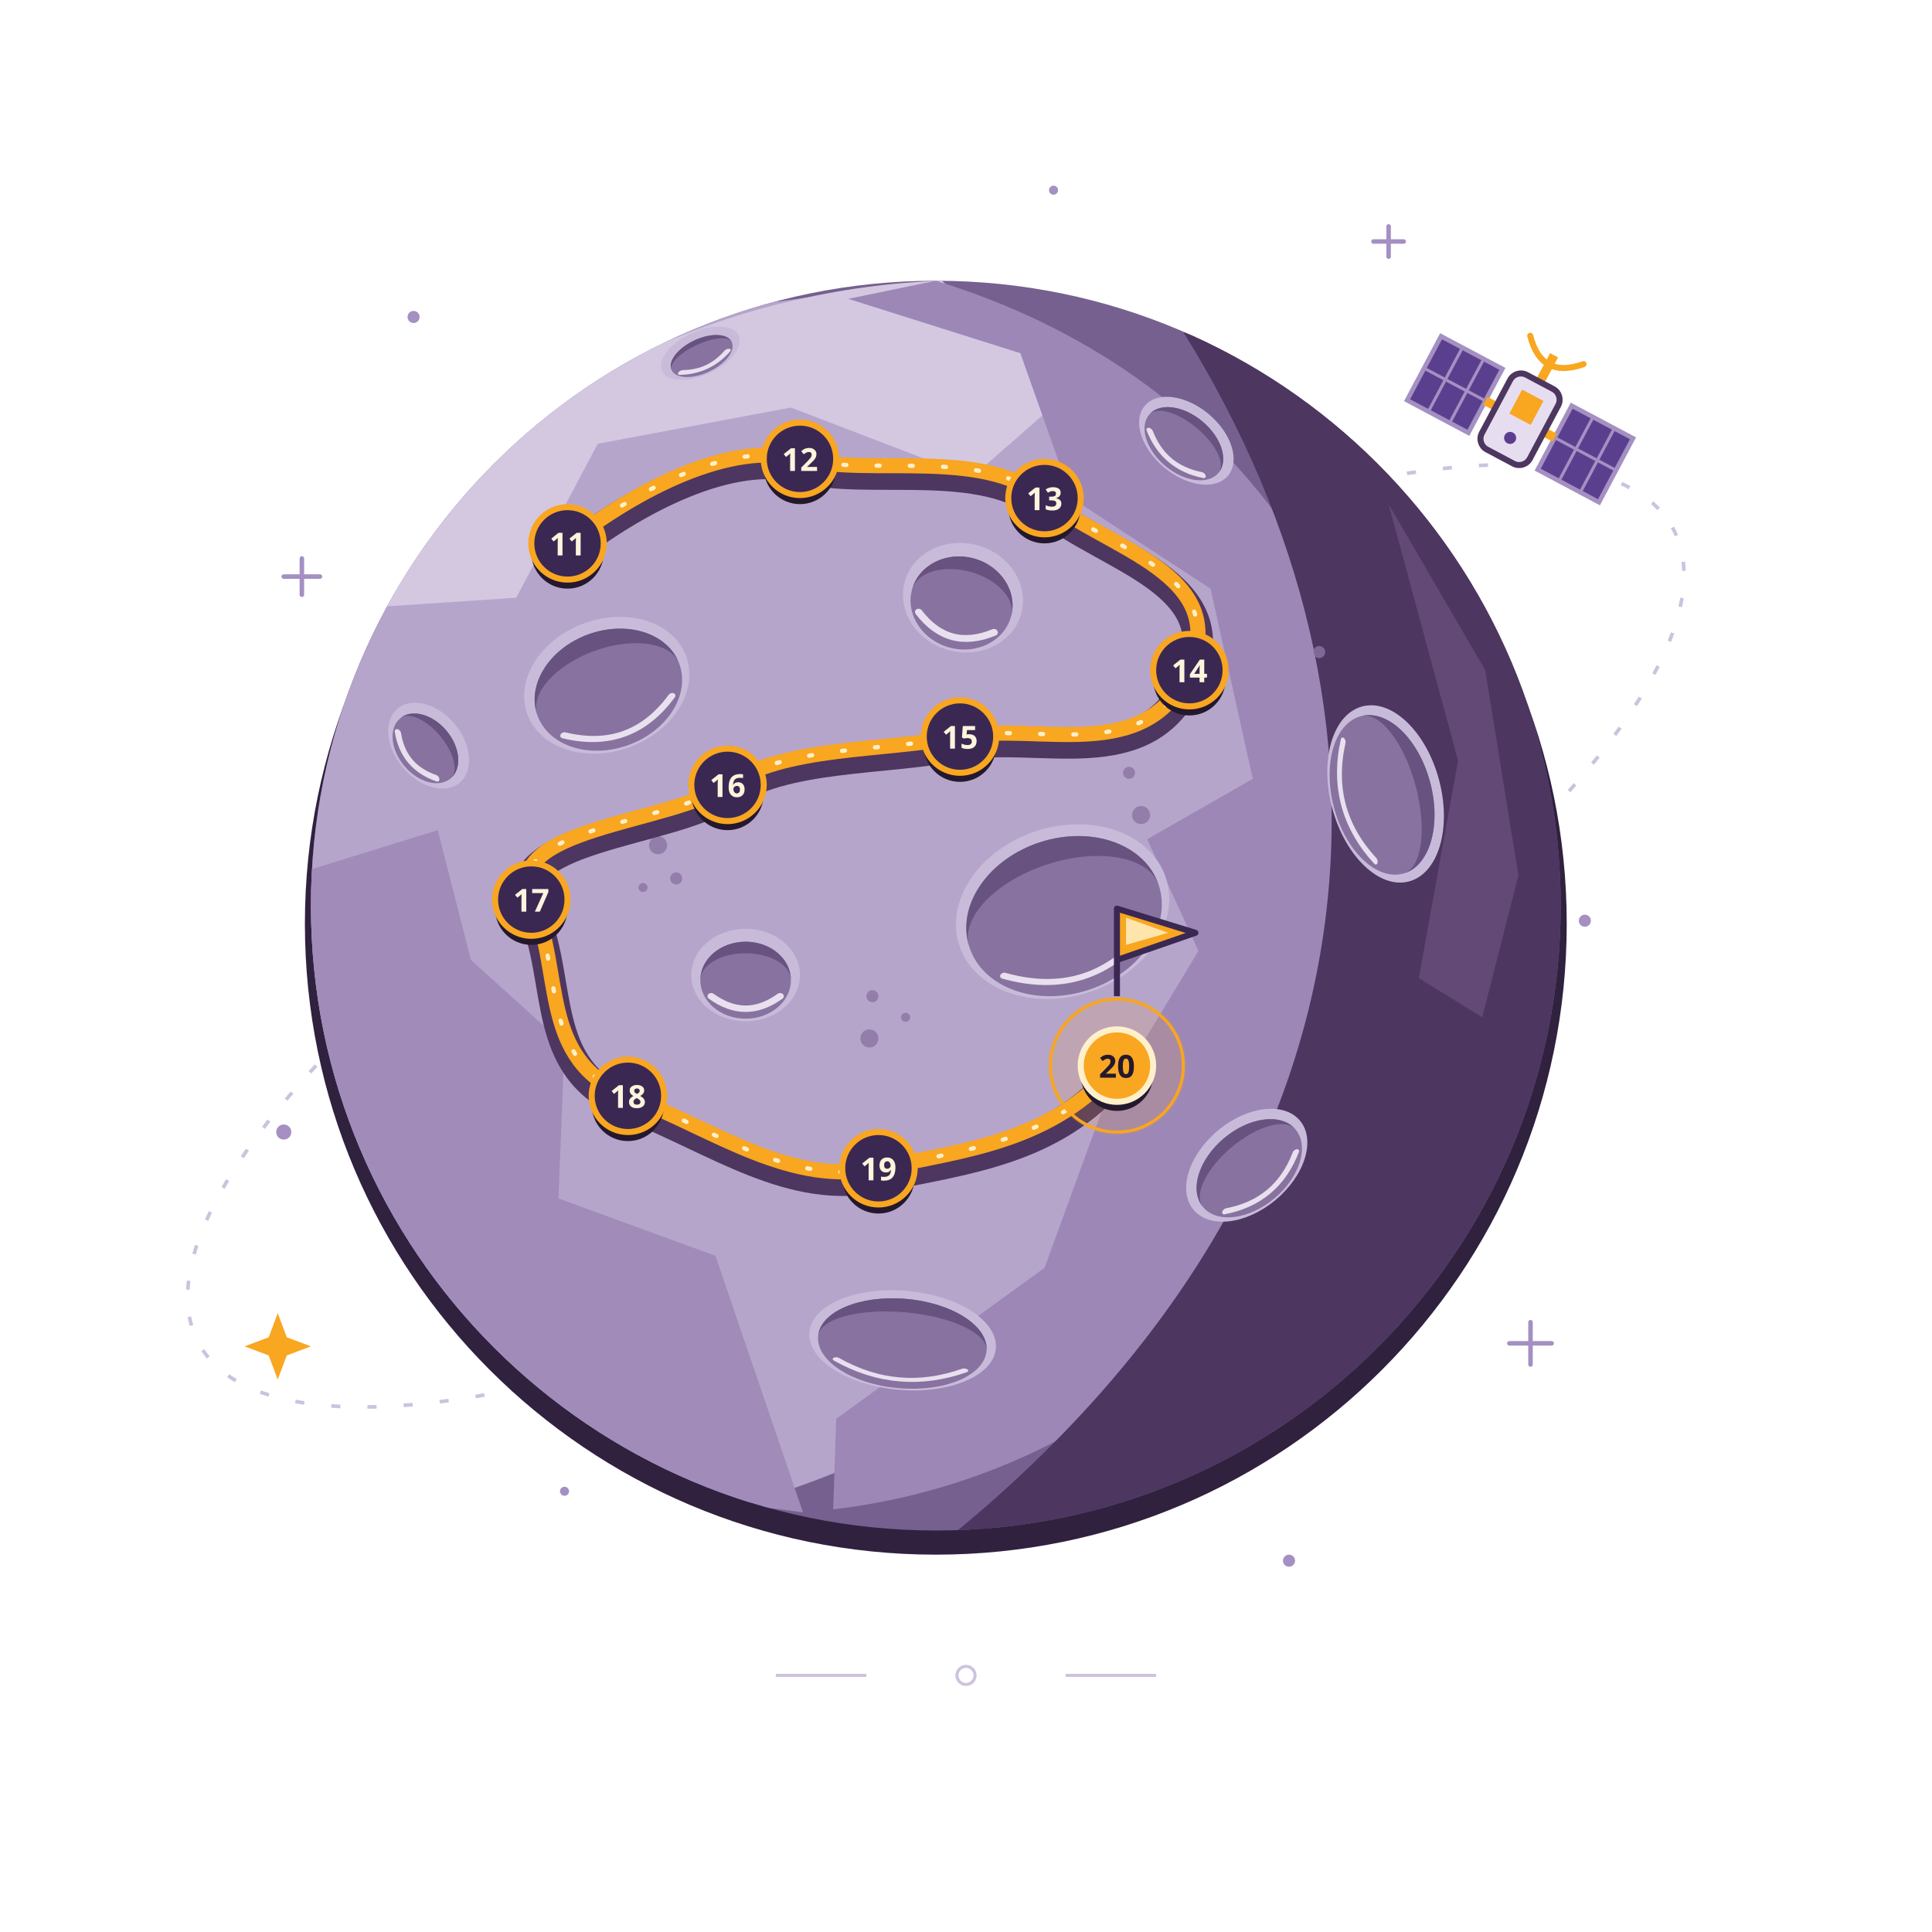
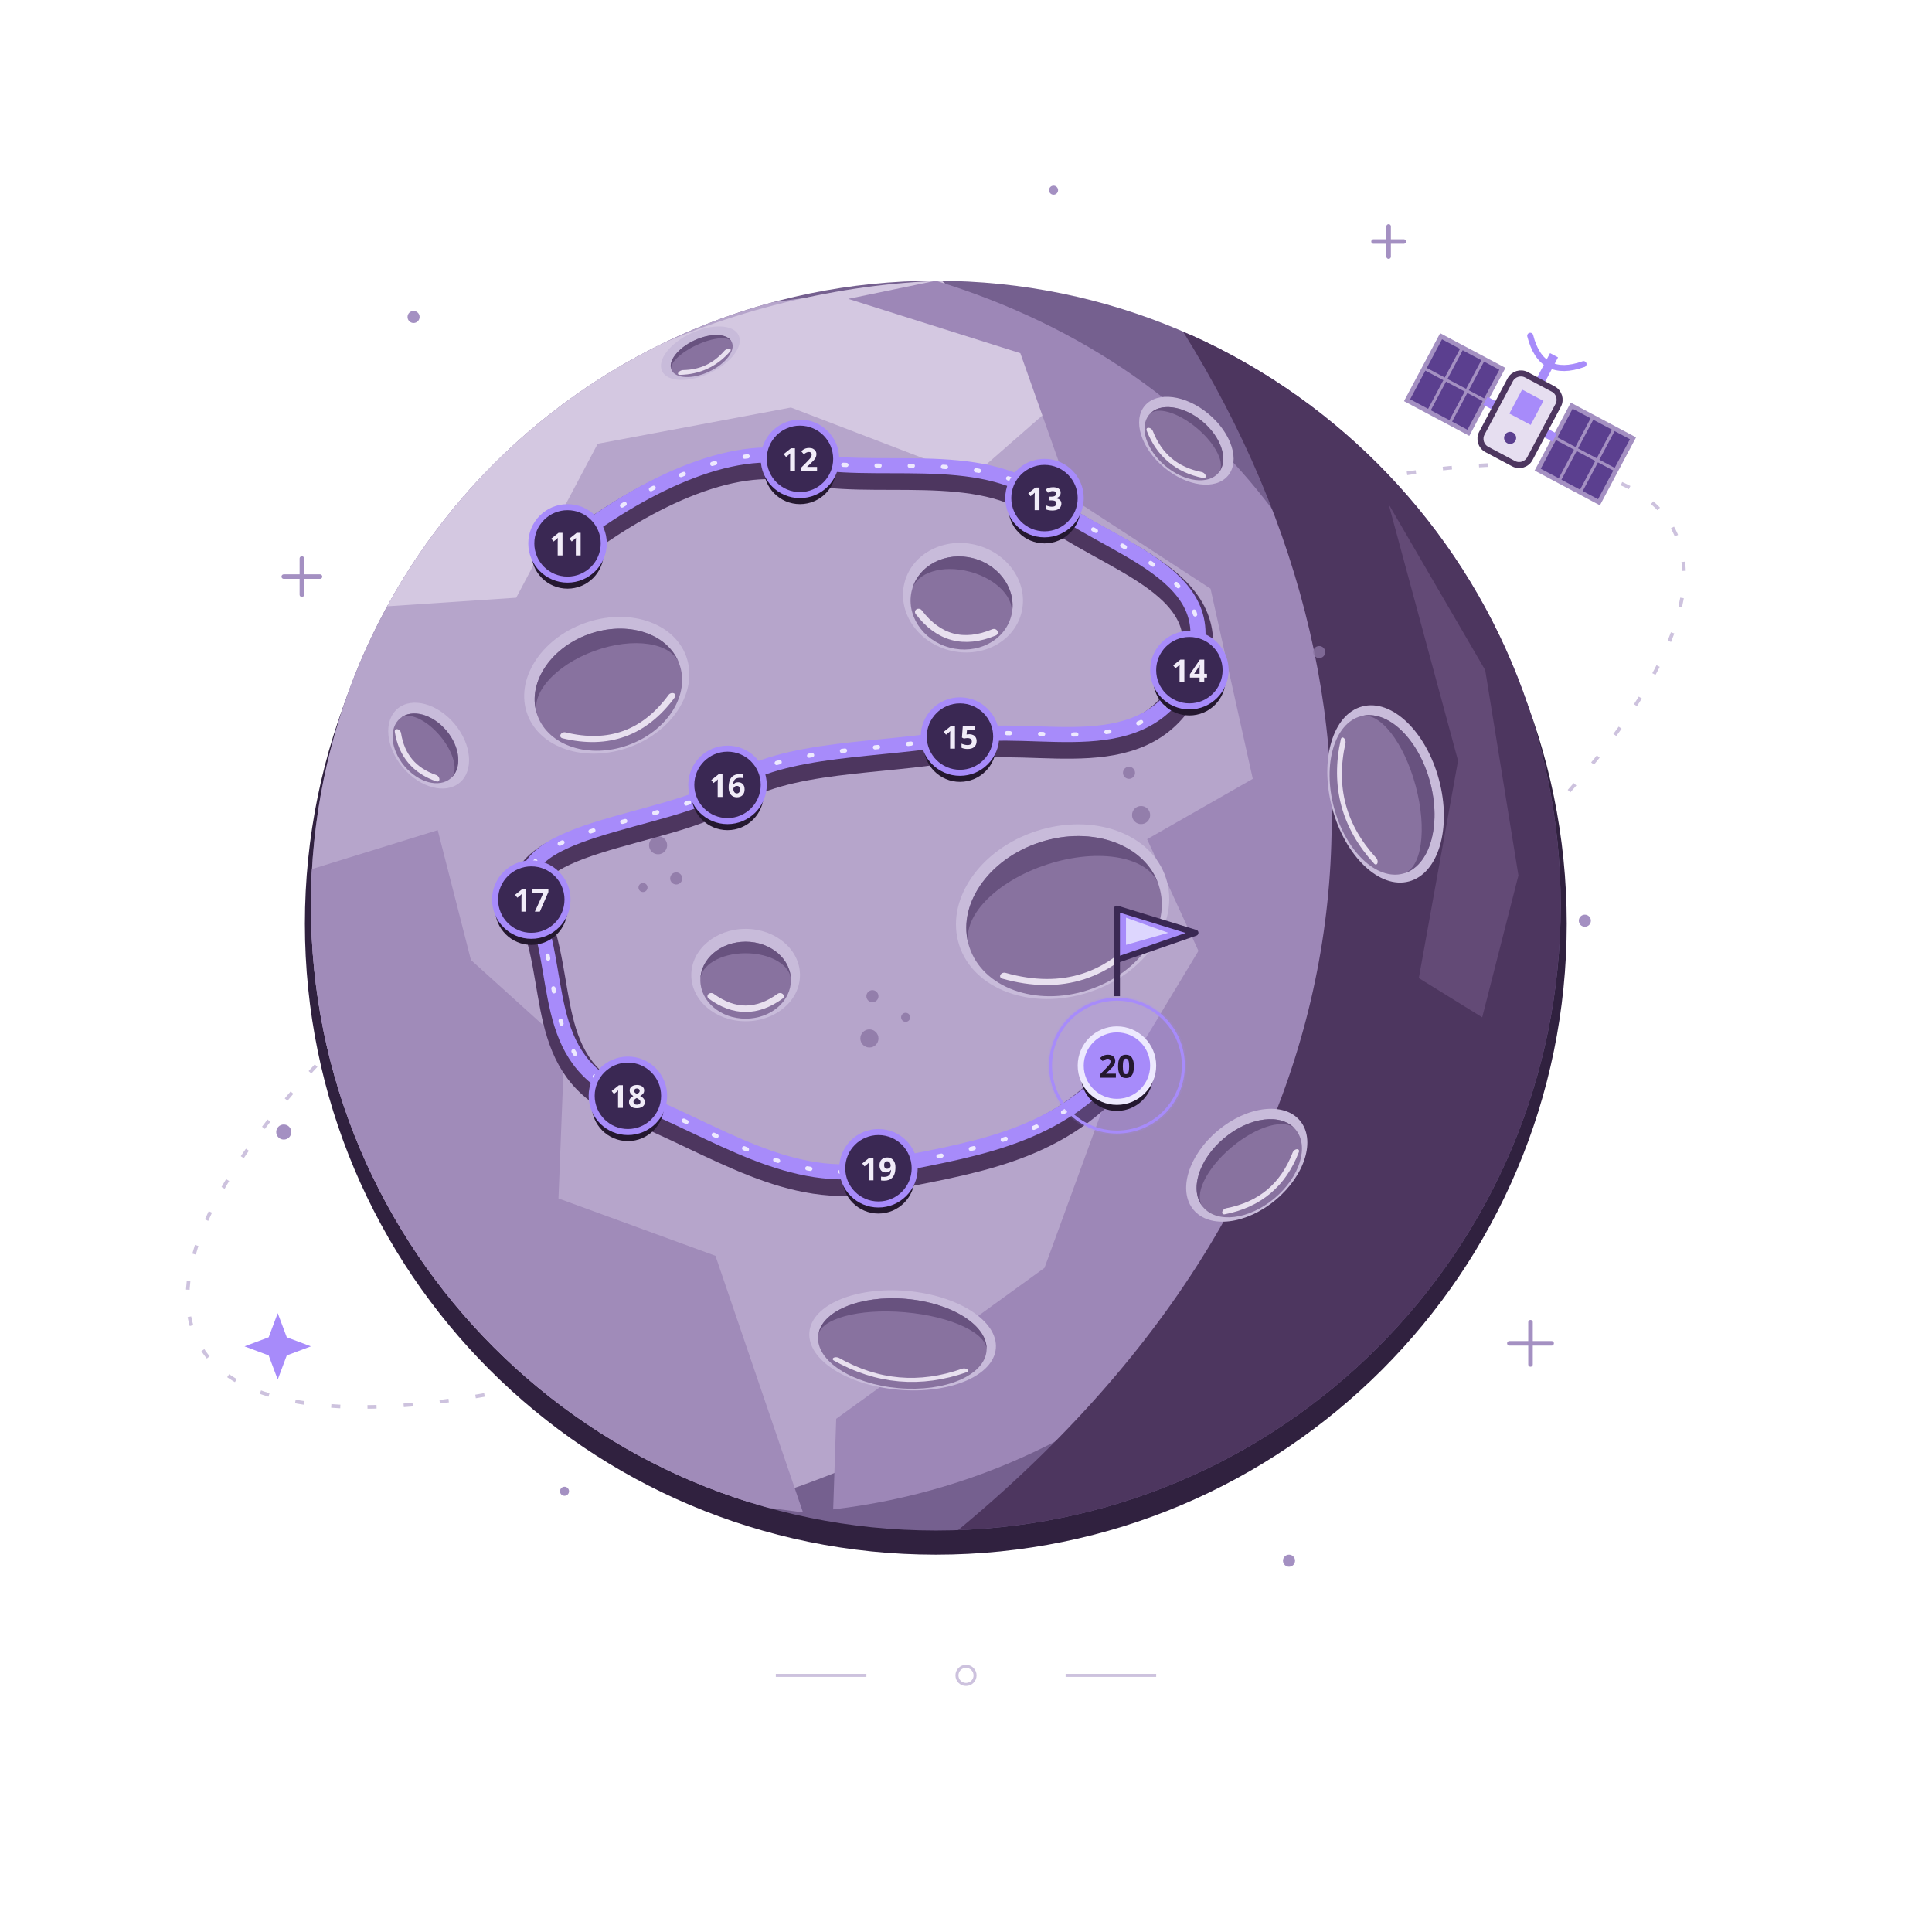
<svg xmlns="http://www.w3.org/2000/svg" viewBox="0 0 640 640" fill="none">
  <style>
    @media (prefers-reduced-motion: no-preference) {
      .orbit-track { animation: orbit-dash 28s linear infinite; }
      .lunar-satellite { transform-origin: 310px 300px; animation: satellite-orbit 45s linear infinite; }
      .lunar-stars { animation: star-breathe 5s ease-in-out infinite alternate; }
    }
    @keyframes orbit-dash { to { stroke-dashoffset: -240; } }
    @keyframes satellite-orbit { to { transform: rotate(360deg); } }
    @keyframes star-breathe { from { opacity: .4; } to { opacity: 1; } }
  </style>
  <defs>
    <clipPath id="moon-disc">
      <circle cx="310" cy="300" r="207" />
    </clipPath>
  </defs>
  <ellipse class="orbit-track" cx="310" cy="310" rx="279" ry="89" transform="rotate(-29 310 310)" stroke="#a490c2" stroke-width="1.2" stroke-dasharray="3 9" opacity=".55" />
  <g class="lunar-stars" fill="#a490c2">
    <circle cx="137" cy="105" r="2" />
    <circle cx="525" cy="305" r="2" />
    <circle cx="94" cy="375" r="2.5" />
    <circle cx="427" cy="517" r="2" />
    <circle cx="349" cy="63" r="1.5" />
    <circle cx="187" cy="494" r="1.5" />
  </g>
  <g stroke="#a490c2" stroke-width="1.5" stroke-linecap="round">
    <path d="M94 191 h12 m-6 -6 v12 M455 80 h10 m-5 -5 v10 M500 445 h14 m-7 -7 v14" />
  </g>
-   <path d="M89 443 l3 -8 3 8 8 3 -8 3 -3 8 -3 -8 -8 -3Z" fill="#f9a620" />
+   <path d="M89 443 l3 -8 3 8 8 3 -8 3 -3 8 -3 -8 -8 -3Z" fill="#a78bfa" />
  <circle cx="310" cy="306" r="209" fill="#30213f" />
  <circle cx="310" cy="300" r="207" fill="#75608f" />
  <g clip-path="url(#moon-disc)">
    <path d="M310 93 C416 142 455 225 425 330 C402 414 335 473 244 499 L96 459 L72 267 L150 114Z" fill="#b6a5cb" />
    <path d="M312 93 C247 95 159 126 126 201 L171 198 L198 147 L262 135 L322 158 L354 130Z" fill="#d4c8e1" />
    <path d="M103 288 L145 275 L156 318 L187 346 L185 397 L237 416 L266 501 L160 487 L102 385Z" fill="#a08bb9" />
    <path d="M281 99 L338 117 L355 165 L401 195 L415 258 L380 278 L397 315 L365 368 L346 420 L277 470 L276 500 C378 488 456 406 462 306 C466 204 408 123 310 93Z" fill="#9d87b7" />
    <path d="M392 110 C471 237 461 389 316 508 C462 509 533 398 521 272 C511 199 461 137 392 110Z" fill="#4d365f" />
    <path d="M460 167 L492 222 L503 290 L491 337 L470 324 L483 252Z" fill="#634a76" />
    <g transform="translate(201 227) rotate(-20) scale(1 0.78)">
      <circle r="28" fill="#c8bbda" />
      <circle cy="2" r="25" fill="#88729f" />
      <path d="M-25 2 A25 25 0 0 1 25 2 A25 17.5 0 0 0 -25 2" fill="#68527f" />
      <path d="M-19 13.75 Q0 30 19 13.75" stroke="#e8e0ef" stroke-width="2.5" stroke-linecap="round" />
    </g>
    <g transform="translate(319 198) rotate(15) scale(1 0.9)">
      <circle r="20" fill="#c8bbda" />
      <circle cy="2" r="17" fill="#88729f" />
      <path d="M-17 2 A17 17 0 0 1 17 2 A17 11.9 0 0 0 -17 2" fill="#68527f" />
      <path d="M-12.92 9.35 Q0 20.4 12.92 9.35" stroke="#e8e0ef" stroke-width="2.5" stroke-linecap="round" />
    </g>
    <g transform="translate(352 302) rotate(-18) scale(1 0.78)">
      <circle r="36" fill="#c8bbda" />
      <circle cy="2" r="33" fill="#88729f" />
      <path d="M-33 2 A33 33 0 0 1 33 2 A33 23.1 0 0 0 -33 2" fill="#68527f" />
      <path d="M-25.08 18.15 Q0 39.6 25.08 18.15" stroke="#e8e0ef" stroke-width="2.5" stroke-linecap="round" />
    </g>
    <g transform="translate(247 323) rotate(0) scale(1 0.85)">
      <circle r="18" fill="#c8bbda" />
      <circle cy="2" r="15" fill="#88729f" />
      <path d="M-15 2 A15 15 0 0 1 15 2 A15 10.5 0 0 0 -15 2" fill="#68527f" />
      <path d="M-11.4 8.25 Q0 18 11.4 8.25" stroke="#e8e0ef" stroke-width="2.5" stroke-linecap="round" />
    </g>
    <g transform="translate(299 444) rotate(5) scale(1 0.53)">
      <circle r="31" fill="#c8bbda" />
      <circle cy="2" r="28" fill="#88729f" />
      <path d="M-28 2 A28 28 0 0 1 28 2 A28 19.6 0 0 0 -28 2" fill="#68527f" />
      <path d="M-21.28 15.4 Q0 33.6 21.28 15.4" stroke="#e8e0ef" stroke-width="2.5" stroke-linecap="round" />
    </g>
    <g transform="translate(142 247) rotate(50) scale(1 0.7)">
      <circle r="16" fill="#c8bbda" />
      <circle cy="2" r="13" fill="#88729f" />
      <path d="M-13 2 A13 13 0 0 1 13 2 A13 9.1 0 0 0 -13 2" fill="#68527f" />
      <path d="M-9.88 7.15 Q0 15.6 9.88 7.15" stroke="#e8e0ef" stroke-width="2.5" stroke-linecap="round" />
    </g>
    <g transform="translate(393 146) rotate(40) scale(1 0.64)">
      <circle r="18" fill="#c8bbda" />
      <circle cy="2" r="15" fill="#88729f" />
      <path d="M-15 2 A15 15 0 0 1 15 2 A15 10.5 0 0 0 -15 2" fill="#68527f" />
      <path d="M-11.4 8.25 Q0 18 11.4 8.25" stroke="#e8e0ef" stroke-width="2.5" stroke-linecap="round" />
    </g>
    <g transform="translate(413 386) rotate(-40) scale(1 0.65)">
      <circle r="23" fill="#c8bbda" />
      <circle cy="2" r="20" fill="#88729f" />
      <path d="M-20 2 A20 20 0 0 1 20 2 A20 14 0 0 0 -20 2" fill="#68527f" />
      <path d="M-15.2 11 Q0 24 15.2 11" stroke="#e8e0ef" stroke-width="2.5" stroke-linecap="round" />
    </g>
    <g transform="translate(459 263) rotate(75) scale(1 0.61)">
      <circle r="30" fill="#c8bbda" />
      <circle cy="2" r="27" fill="#88729f" />
      <path d="M-27 2 A27 27 0 0 1 27 2 A27 18.9 0 0 0 -27 2" fill="#68527f" />
      <path d="M-20.52 14.85 Q0 32.4 20.52 14.85" stroke="#e8e0ef" stroke-width="2.5" stroke-linecap="round" />
    </g>
    <g transform="translate(232 117) rotate(-25) scale(1 0.52)">
      <circle r="14" fill="#c8bbda" />
      <circle cy="2" r="11" fill="#88729f" />
      <path d="M-11 2 A11 11 0 0 1 11 2 A11 7.7 0 0 0 -11 2" fill="#68527f" />
      <path d="M-8.36 6.05 Q0 13.2 8.36 6.05" stroke="#e8e0ef" stroke-width="2.5" stroke-linecap="round" />
    </g>
    <g fill="#8b74a3" opacity=".8">
      <circle cx="218" cy="280" r="3" />
      <circle cx="224" cy="291" r="2" />
      <circle cx="213" cy="294" r="1.5" />
      <circle cx="288" cy="344" r="3" />
      <circle cx="300" cy="337" r="1.5" />
      <circle cx="289" cy="330" r="2" />
      <circle cx="374" cy="256" r="2" />
      <circle cx="378" cy="270" r="3" />
      <circle cx="437" cy="216" r="2" />
    </g>
  </g>
  <path d="M188 180 C211 162 242 146 265 152 S325 148 346 165 S408 190 394 222 S344 239 318 244 S260 247 241 260 S165 274 176 298 S178 351 208 363 S262 393 291 387 S349 378 370 353" transform="translate(0 3)" stroke="#4d365f" stroke-width="10" stroke-linecap="round" stroke-linejoin="round" />
-   <path d="M188 180 C211 162 242 146 265 152 S325 148 346 165 S408 190 394 222 S344 239 318 244 S260 247 241 260 S165 274 176 298 S178 351 208 363 S262 393 291 387 S349 378 370 353" stroke="#f9a620" stroke-width="5" stroke-linecap="round" stroke-linejoin="round" />
-   <path d="M188 180 C211 162 242 146 265 152 S325 148 346 165 S408 190 394 222 S344 239 318 244 S260 247 241 260 S165 274 176 298 S178 351 208 363 S262 393 291 387 S349 378 370 353" stroke="#fff0cb" stroke-width="1.4" stroke-dasharray="1 10" stroke-linecap="round" />
+   <path d="M188 180 C211 162 242 146 265 152 S325 148 346 165 S408 190 394 222 S344 239 318 244 S260 247 241 260 S165 274 176 298 S178 351 208 363 S262 393 291 387 S349 378 370 353" stroke="#a78bfa" stroke-width="5" stroke-linecap="round" stroke-linejoin="round" />
+   <path d="M188 180 C211 162 242 146 265 152 S325 148 346 165 S408 190 394 222 S344 239 318 244 S260 247 241 260 S165 274 176 298 S178 351 208 363 S262 393 291 387 S349 378 370 353" stroke="#ede9fe" stroke-width="1.4" stroke-dasharray="1 10" stroke-linecap="round" />
  <g transform="translate(188 180)">
    <circle cy="3" r="12" fill="#24182f" />
-     <circle r="12" fill="#3a2853" stroke="#f9a620" stroke-width="2" />
-     <text y="4" text-anchor="middle" fill="#fff4dc" font-family="system-ui, sans-serif" font-size="10.5" font-weight="700">11</text>
+     <circle r="12" fill="#3a2853" stroke="#a78bfa" stroke-width="2" />
+     <text y="4" text-anchor="middle" fill="#f1ecf8" font-family="system-ui, sans-serif" font-size="10.5" font-weight="700">11</text>
  </g>
  <g transform="translate(265 152)">
    <circle cy="3" r="12" fill="#24182f" />
-     <circle r="12" fill="#3a2853" stroke="#f9a620" stroke-width="2" />
-     <text y="4" text-anchor="middle" fill="#fff4dc" font-family="system-ui, sans-serif" font-size="10.5" font-weight="700">12</text>
+     <circle r="12" fill="#3a2853" stroke="#a78bfa" stroke-width="2" />
+     <text y="4" text-anchor="middle" fill="#f1ecf8" font-family="system-ui, sans-serif" font-size="10.5" font-weight="700">12</text>
  </g>
  <g transform="translate(346 165)">
    <circle cy="3" r="12" fill="#24182f" />
-     <circle r="12" fill="#3a2853" stroke="#f9a620" stroke-width="2" />
-     <text y="4" text-anchor="middle" fill="#fff4dc" font-family="system-ui, sans-serif" font-size="10.5" font-weight="700">13</text>
+     <circle r="12" fill="#3a2853" stroke="#a78bfa" stroke-width="2" />
+     <text y="4" text-anchor="middle" fill="#f1ecf8" font-family="system-ui, sans-serif" font-size="10.5" font-weight="700">13</text>
  </g>
  <g transform="translate(394 222)">
    <circle cy="3" r="12" fill="#24182f" />
-     <circle r="12" fill="#3a2853" stroke="#f9a620" stroke-width="2" />
-     <text y="4" text-anchor="middle" fill="#fff4dc" font-family="system-ui, sans-serif" font-size="10.5" font-weight="700">14</text>
+     <circle r="12" fill="#3a2853" stroke="#a78bfa" stroke-width="2" />
+     <text y="4" text-anchor="middle" fill="#f1ecf8" font-family="system-ui, sans-serif" font-size="10.5" font-weight="700">14</text>
  </g>
  <g transform="translate(318 244)">
    <circle cy="3" r="12" fill="#24182f" />
-     <circle r="12" fill="#3a2853" stroke="#f9a620" stroke-width="2" />
-     <text y="4" text-anchor="middle" fill="#fff4dc" font-family="system-ui, sans-serif" font-size="10.5" font-weight="700">15</text>
+     <circle r="12" fill="#3a2853" stroke="#a78bfa" stroke-width="2" />
+     <text y="4" text-anchor="middle" fill="#f1ecf8" font-family="system-ui, sans-serif" font-size="10.5" font-weight="700">15</text>
  </g>
  <g transform="translate(241 260)">
    <circle cy="3" r="12" fill="#24182f" />
-     <circle r="12" fill="#3a2853" stroke="#f9a620" stroke-width="2" />
-     <text y="4" text-anchor="middle" fill="#fff4dc" font-family="system-ui, sans-serif" font-size="10.5" font-weight="700">16</text>
+     <circle r="12" fill="#3a2853" stroke="#a78bfa" stroke-width="2" />
+     <text y="4" text-anchor="middle" fill="#f1ecf8" font-family="system-ui, sans-serif" font-size="10.5" font-weight="700">16</text>
  </g>
  <g transform="translate(176 298)">
    <circle cy="3" r="12" fill="#24182f" />
-     <circle r="12" fill="#3a2853" stroke="#f9a620" stroke-width="2" />
-     <text y="4" text-anchor="middle" fill="#fff4dc" font-family="system-ui, sans-serif" font-size="10.5" font-weight="700">17</text>
+     <circle r="12" fill="#3a2853" stroke="#a78bfa" stroke-width="2" />
+     <text y="4" text-anchor="middle" fill="#f1ecf8" font-family="system-ui, sans-serif" font-size="10.5" font-weight="700">17</text>
  </g>
  <g transform="translate(208 363)">
    <circle cy="3" r="12" fill="#24182f" />
-     <circle r="12" fill="#3a2853" stroke="#f9a620" stroke-width="2" />
-     <text y="4" text-anchor="middle" fill="#fff4dc" font-family="system-ui, sans-serif" font-size="10.5" font-weight="700">18</text>
+     <circle r="12" fill="#3a2853" stroke="#a78bfa" stroke-width="2" />
+     <text y="4" text-anchor="middle" fill="#f1ecf8" font-family="system-ui, sans-serif" font-size="10.5" font-weight="700">18</text>
  </g>
  <g transform="translate(291 387)">
    <circle cy="3" r="12" fill="#24182f" />
-     <circle r="12" fill="#3a2853" stroke="#f9a620" stroke-width="2" />
-     <text y="4" text-anchor="middle" fill="#fff4dc" font-family="system-ui, sans-serif" font-size="10.5" font-weight="700">19</text>
+     <circle r="12" fill="#3a2853" stroke="#a78bfa" stroke-width="2" />
+     <text y="4" text-anchor="middle" fill="#f1ecf8" font-family="system-ui, sans-serif" font-size="10.5" font-weight="700">19</text>
  </g>
  <g transform="translate(370 353)">
-     <circle r="23" fill="#f9a620" fill-opacity=".14" />
-     <circle r="22" stroke="#f9a620" stroke-width="1" />
+     <circle r="23" fill="#a78bfa" fill-opacity=".14" />
+     <circle r="22" stroke="#a78bfa" stroke-width="1" />
    <circle cy="3" r="12" fill="#24182f" />
-     <circle r="12" fill="#f9a620" stroke="#fff0cb" stroke-width="2" />
+     <circle r="12" fill="#a78bfa" stroke="#ede9fe" stroke-width="2" />
    <text y="4" text-anchor="middle" fill="#24182f" font-family="system-ui, sans-serif" font-size="10.5" font-weight="700">20</text>
  </g>
  <g stroke-linejoin="round">
-     <path d="M370 330 V301 L396 309 L370 318" fill="#f9a620" stroke="#3a2853" stroke-width="2" />
-     <path d="M373 304 L387 309 L373 313Z" fill="#ffe5ac" />
+     <path d="M370 330 V301 L396 309 L370 318" fill="#a78bfa" stroke="#3a2853" stroke-width="2" />
+     <path d="M373 304 L387 309 L373 313Z" fill="#ddd6fe" />
  </g>
  <g class="lunar-satellite">
    <g transform="translate(504 138) rotate(28)">
      <path d="M-36 -11 h23 v24 h-23Z M13 -11 h23 v24 h-23Z" fill="#5b3f8f" stroke="#a490c2" stroke-width="1.5" />
      <path d="M-28 -11 v24 M-20 -11 v24 M21 -11 v24 M29 -11 v24 M-36 1 h23 M13 1 h23" stroke="#a490c2" stroke-width="1" />
-       <path d="M-13 1 H13 M0 -13 V-23" stroke="#f9a620" stroke-width="3" />
+       <path d="M-13 1 H13 M0 -13 V-23" stroke="#a78bfa" stroke-width="3" />
      <rect x="-9" y="-13" width="18" height="28" rx="4" fill="#e6def0" stroke="#4d365f" stroke-width="2" />
-       <path d="M-4 -8 h8 v9 h-8Z" fill="#f9a620" />
+       <path d="M-4 -8 h8 v9 h-8Z" fill="#a78bfa" />
      <circle cy="8" r="2" fill="#5b3f8f" />
-       <path d="M-10 -25 Q0 -14 10 -25" stroke="#f9a620" stroke-width="2" stroke-linecap="round" />
+       <path d="M-10 -25 Q0 -14 10 -25" stroke="#a78bfa" stroke-width="2" stroke-linecap="round" />
    </g>
  </g>
  <g stroke="#a490c2" stroke-width="1" opacity=".55">
    <path d="M257 555 h30 m66 0 h30" />
    <circle cx="320" cy="555" r="3" />
  </g>
</svg>
